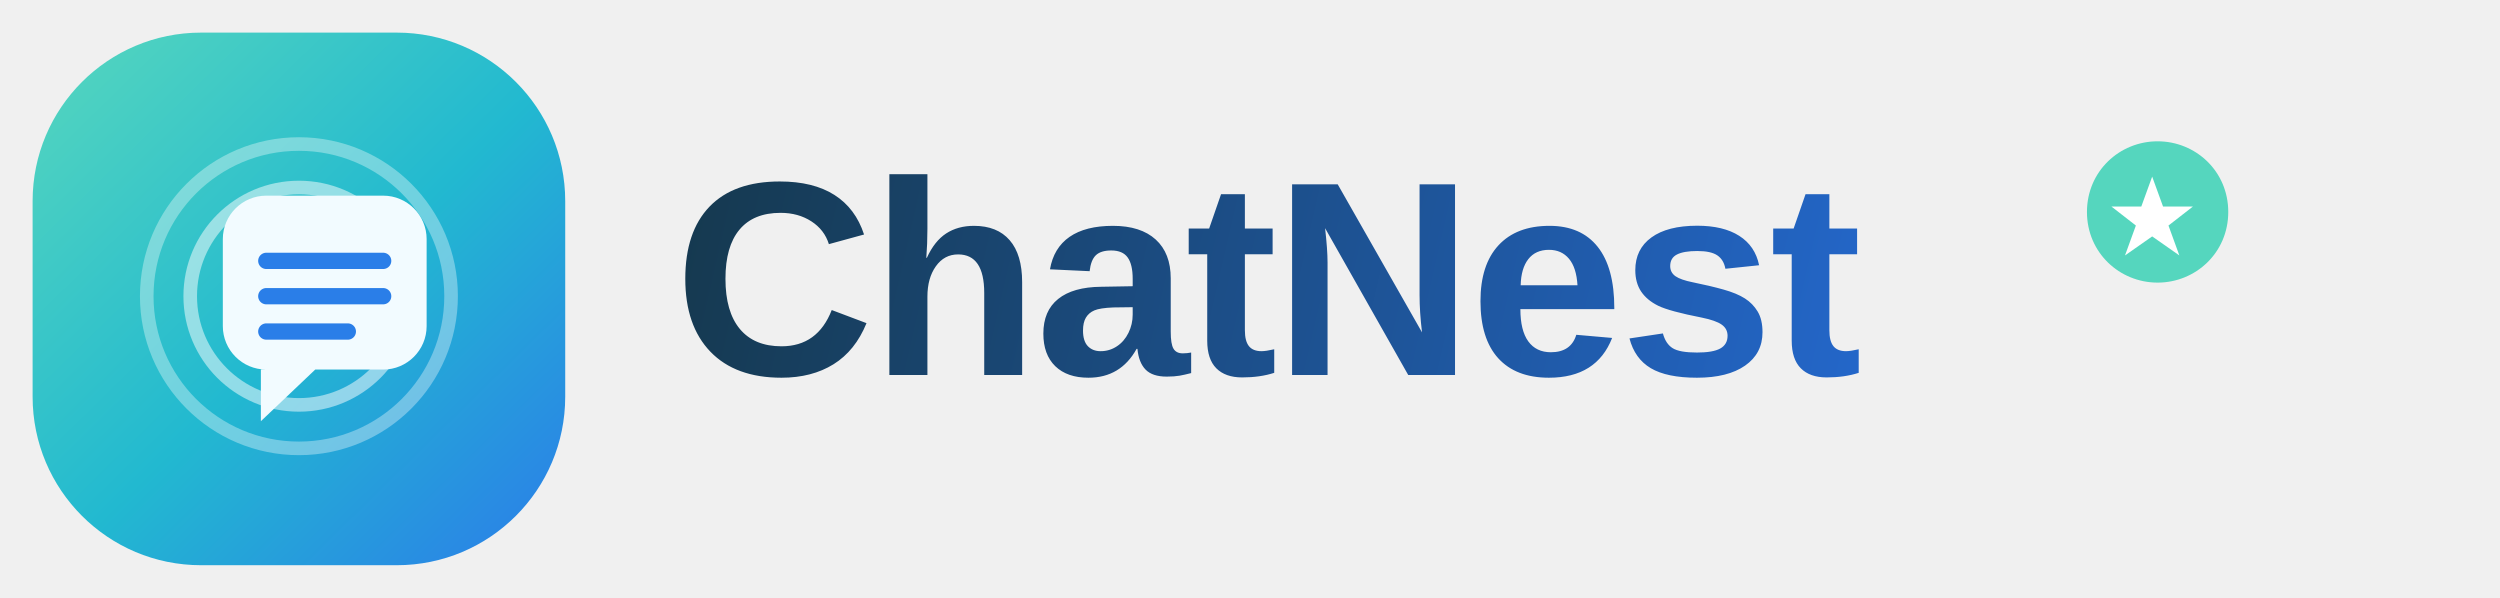
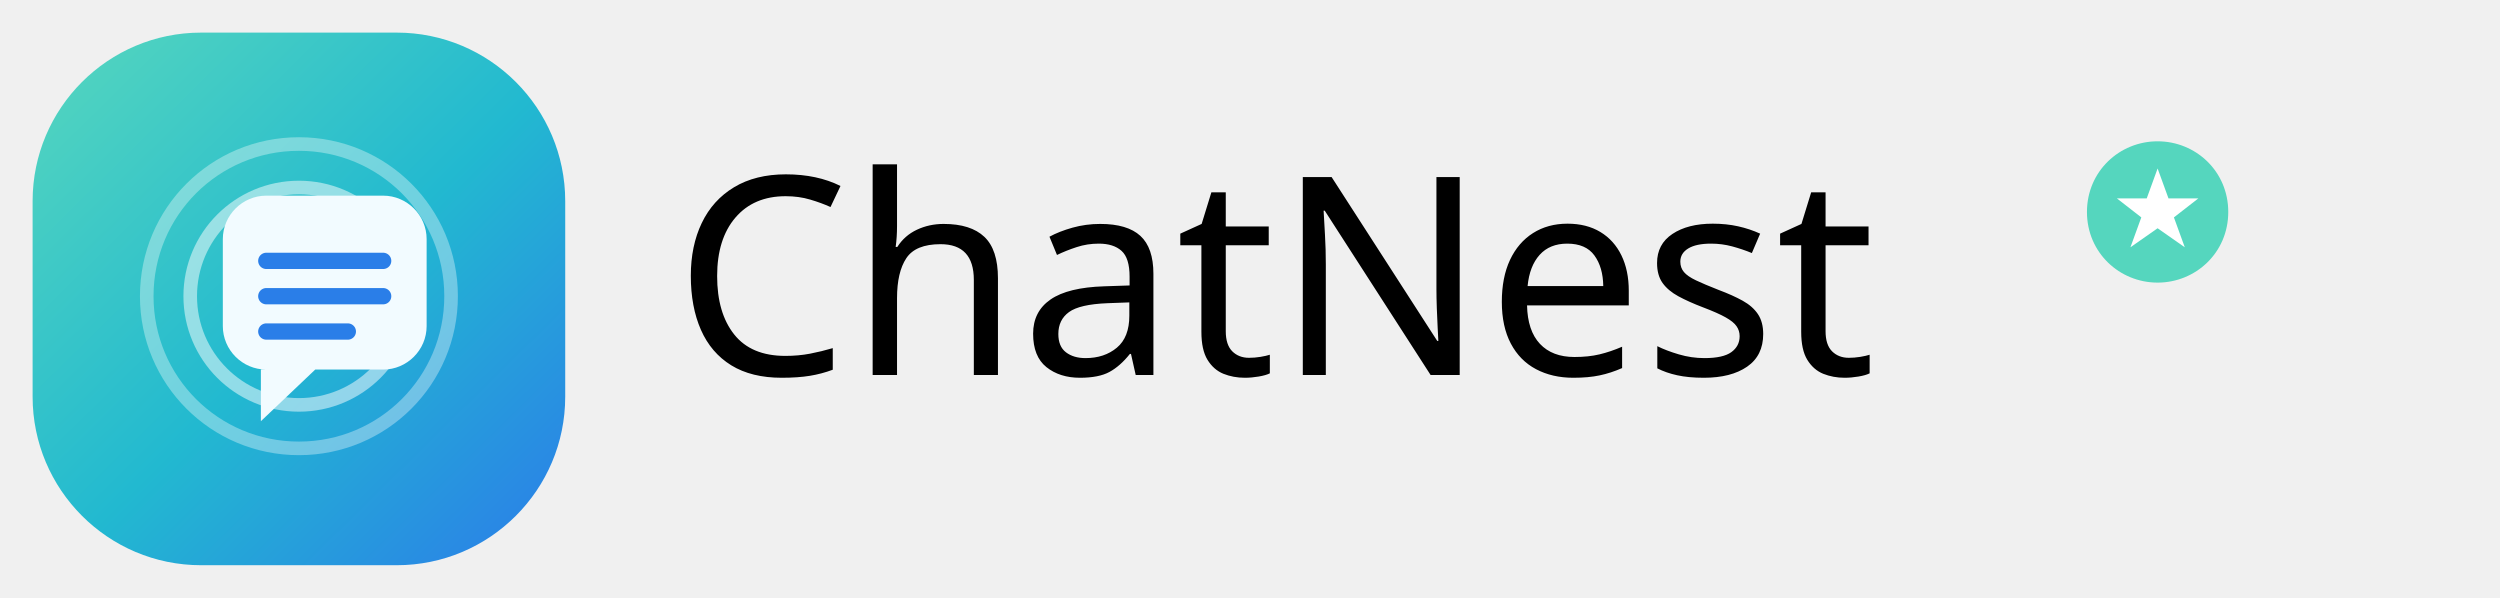
- <svg xmlns="http://www.w3.org/2000/svg" width="920" height="220" viewBox="0 0 920 220" fill="none">
+ <svg xmlns="http://www.w3.org/2000/svg" version="1.2" viewBox="0 0 920 220" width="920" height="220">
  <defs>
-     <linearGradient id="wordmark_bg" x1="18" y1="14" x2="206" y2="206" gradientUnits="userSpaceOnUse">
-       <stop offset="0" stop-color="#55D6BE" />
-       <stop offset="0.52" stop-color="#22B9D0" />
-       <stop offset="1" stop-color="#2B7DE9" />
-     </linearGradient>
-     <linearGradient id="wordmark_text" x1="248" y1="58" x2="760" y2="176" gradientUnits="userSpaceOnUse">
-       <stop offset="0" stop-color="#15384D" />
-       <stop offset="1" stop-color="#266FE0" />
+     <linearGradient id="P" gradientUnits="userSpaceOnUse" />
+     <linearGradient id="g1" x2="1" href="#P" gradientTransform="matrix(188,192,-192,188,18,14)">
+       <stop stop-color="#55d6be" />
+       <stop offset=".52" stop-color="#22b9d0" />
+       <stop offset="1" stop-color="#2b7de9" />
    </linearGradient>
  </defs>
-   <g>
-     <rect x="12" y="12" width="196" height="196" rx="62" fill="url(#wordmark_bg)" />
-     <circle cx="110" cy="109" r="56" stroke="rgba(255,255,255,0.35)" stroke-width="5" />
-     <circle cx="110" cy="109" r="40" stroke="rgba(255,255,255,0.5)" stroke-width="5" />
-     <path d="M82 88C82 79.163 89.163 72 98 72H141C149.837 72 157 79.163 157 88V120C157 128.837 149.837 136 141 136H116L96 155V136H98C89.163 136 82 128.837 82 120V88Z" fill="#F2FBFF" />
-     <path d="M98 96H141M98 109H141M98 122H128" stroke="#2A7EE8" stroke-width="6" stroke-linecap="round" />
-   </g>
-   <text x="248" y="138" fill="url(#wordmark_text)" font-family="Poppins, Segoe UI, Arial, sans-serif" font-size="102" font-weight="700" letter-spacing="-1.5">ChatNest</text>
-   <path d="M794 52C808 52 820 63 820 78C820 93 808 104 794 104C780 104 768 93 768 78C768 63 780 52 794 52Z" fill="#55D6BE" />
-   <path d="M792 65L796 76H807L798 83L802 94L792 87L782 94L786 83L777 76H788L792 65Z" fill="#FFFFFF" />
+   <style>tspan{white-space:pre}.a{fill:url(#g1)}.b{opacity:.35;fill:none;stroke:#fff;stroke-width:5}.c{opacity:.5;fill:none;stroke:#fff;stroke-width:5}.d{fill:#f2fbff}.e{fill:none;stroke:#2a7ee8;stroke-linecap:round;stroke-width:6}.f{font-size: 102px;fill: #000000;font-family: "Poppins"}.g{fill:#55d6be}.h{fill:#fff}</style>
+   <path fill-rule="evenodd" class="a" d="m74 12h72c34.2 0 62 27.8 62 62v72c0 34.2-27.8 62-62 62h-72c-34.2 0-62-27.8-62-62v-72c0-34.2 27.8-62 62-62z" />
+   <path fill-rule="evenodd" class="b" d="m110 165c-31 0-56-25-56-56 0-31 25-56 56-56 31 0 56 25 56 56 0 31-25 56-56 56z" />
+   <path fill-rule="evenodd" class="c" d="m110 149c-22.1 0-40-17.9-40-40 0-22.1 17.9-40 40-40 22.1 0 40 17.9 40 40 0 22.1-17.9 40-40 40z" />
+   <path class="d" d="m82 88c0-8.8 7.2-16 16-16h43c8.8 0 16 7.2 16 16v32c0 8.8-7.2 16-16 16h-25l-20 19v-19h2c-8.8 0-16-7.2-16-16z" />
+   <path fill-rule="evenodd" class="e" d="m98 96h43m-43 13h43m-43 13h30" />
+   <text transform="translate(248,138)">
+     <tspan x="0" y="0" class="f">ChatNest
+ </tspan>
+   </text>
+   <path class="g" d="m794 52c14 0 26 11 26 26 0 15-12 26-26 26-14 0-26-11-26-26 0-15 12-26 26-26z" />
+   <path class="h" d="m794 62l4 11h11l-9 7 4 11-10-7-10 7 4-11-9-7h11z" />
</svg>
